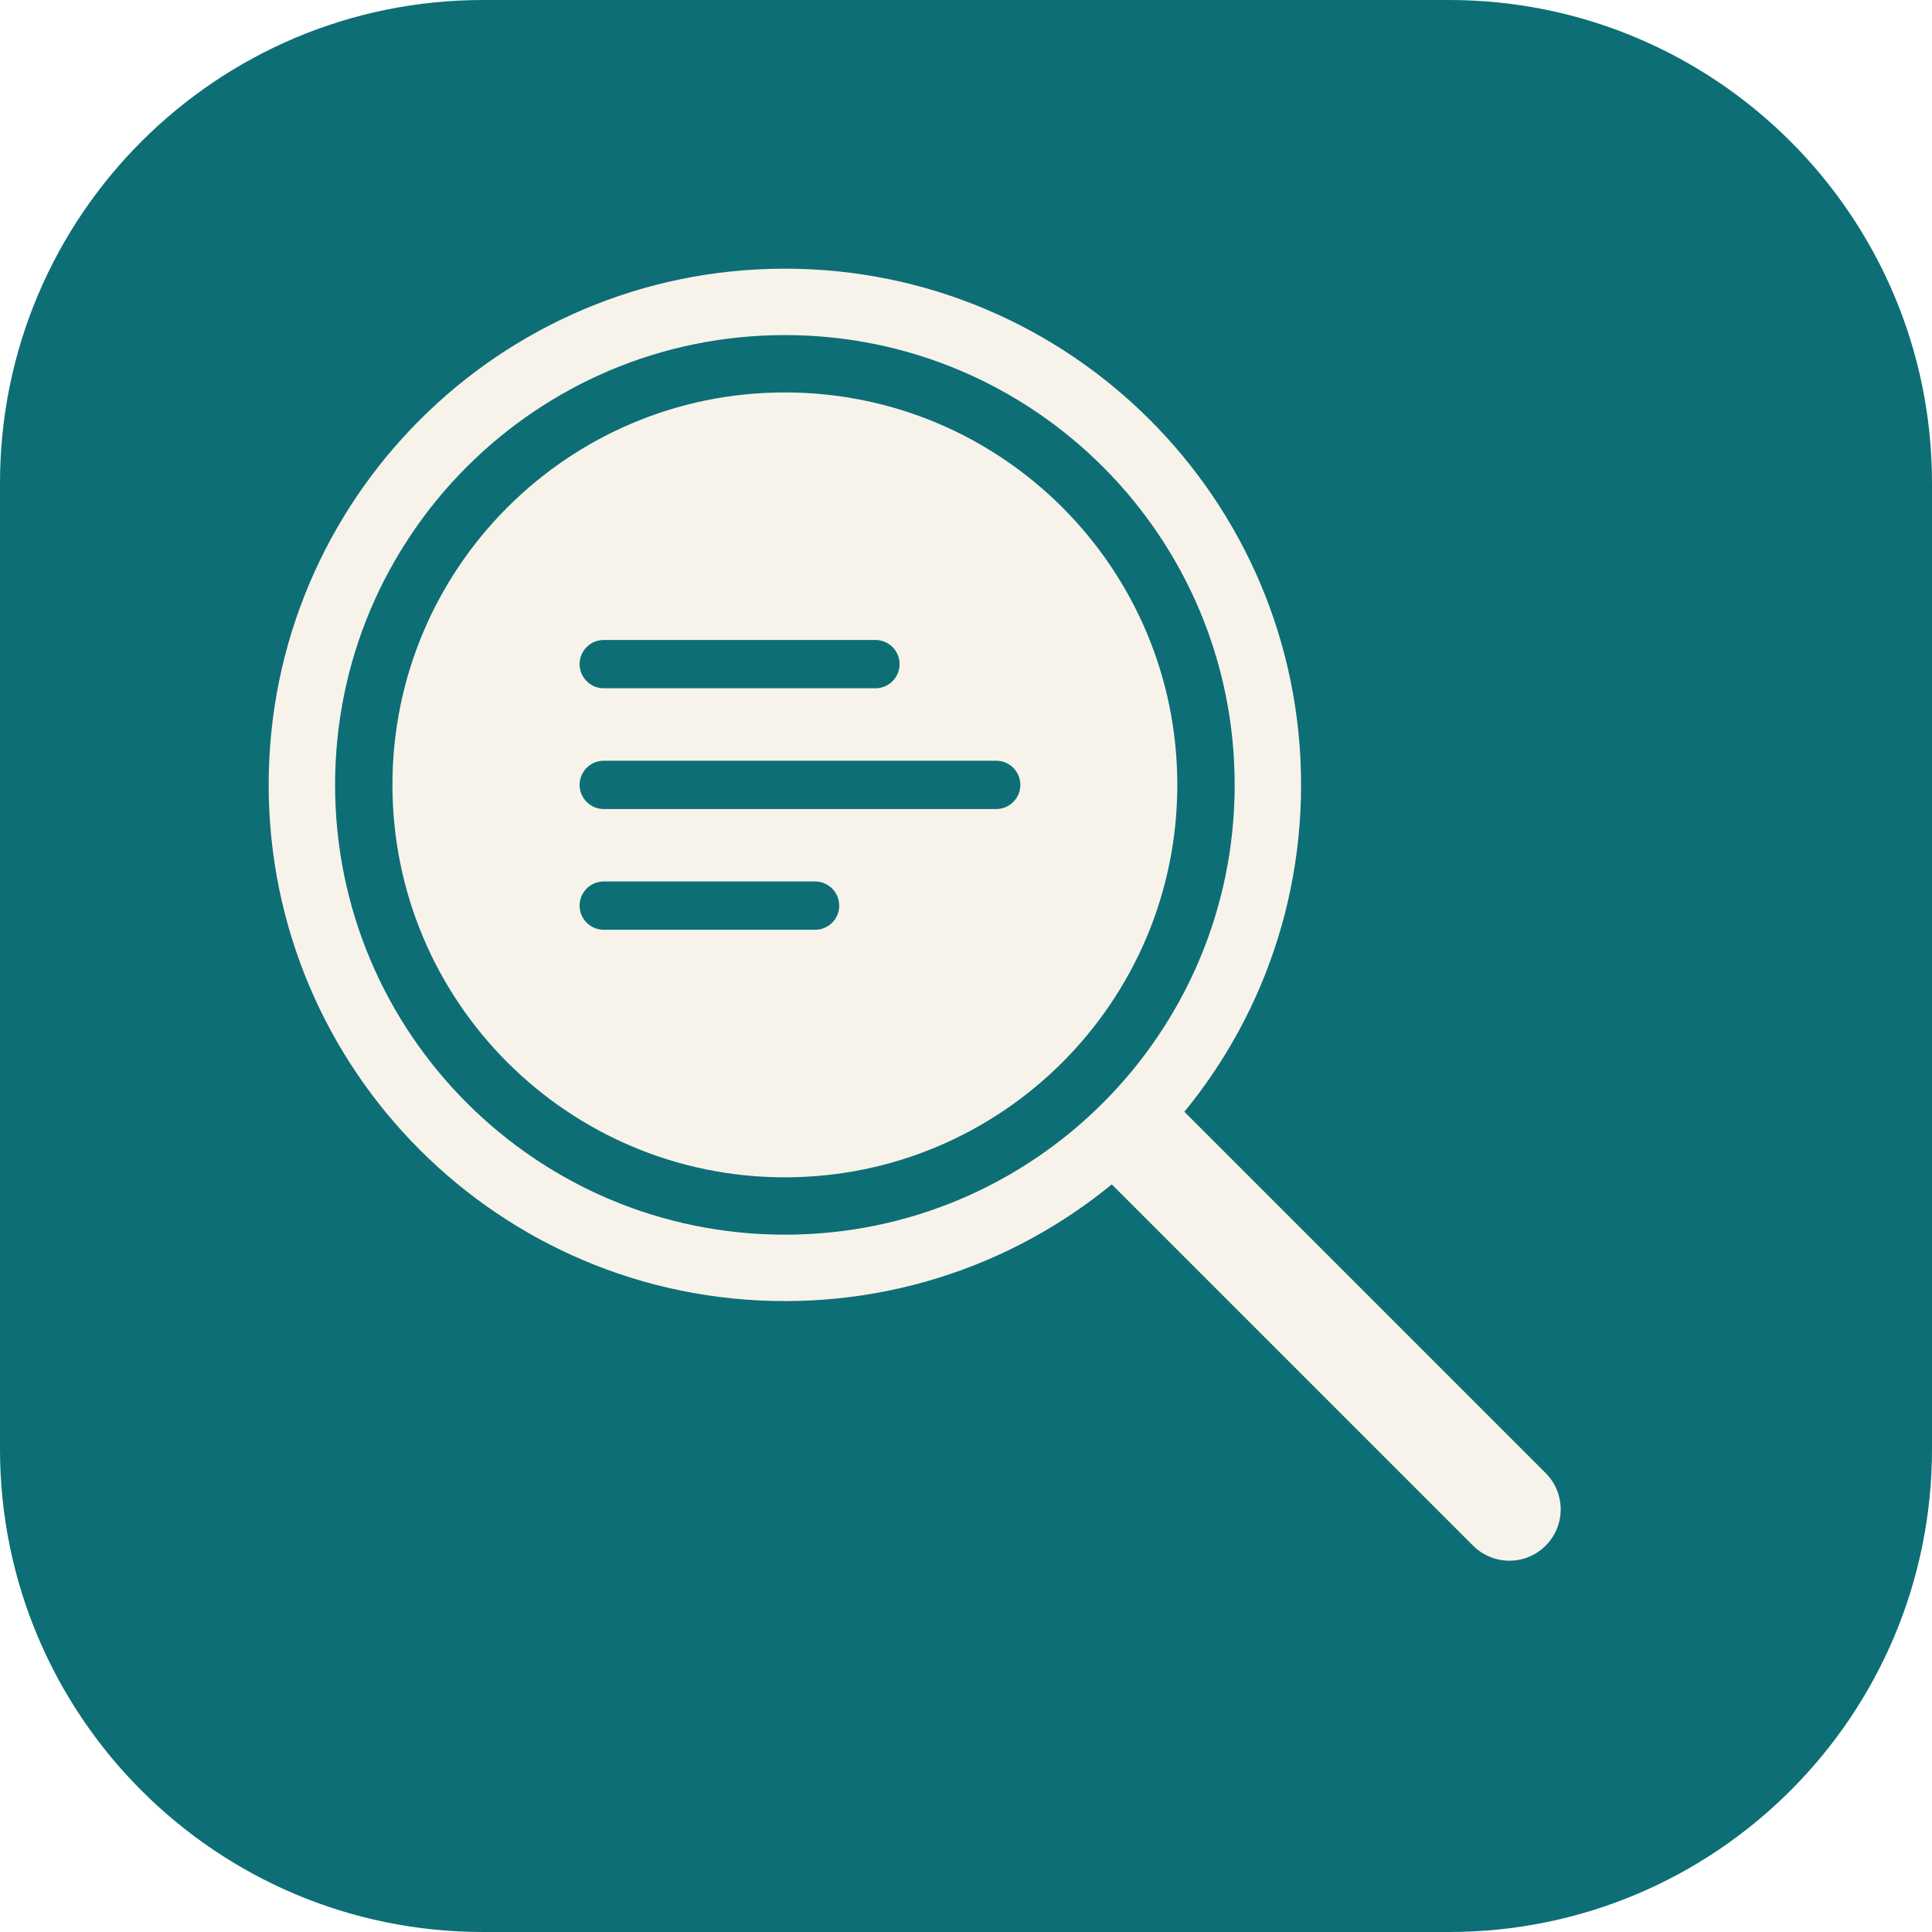
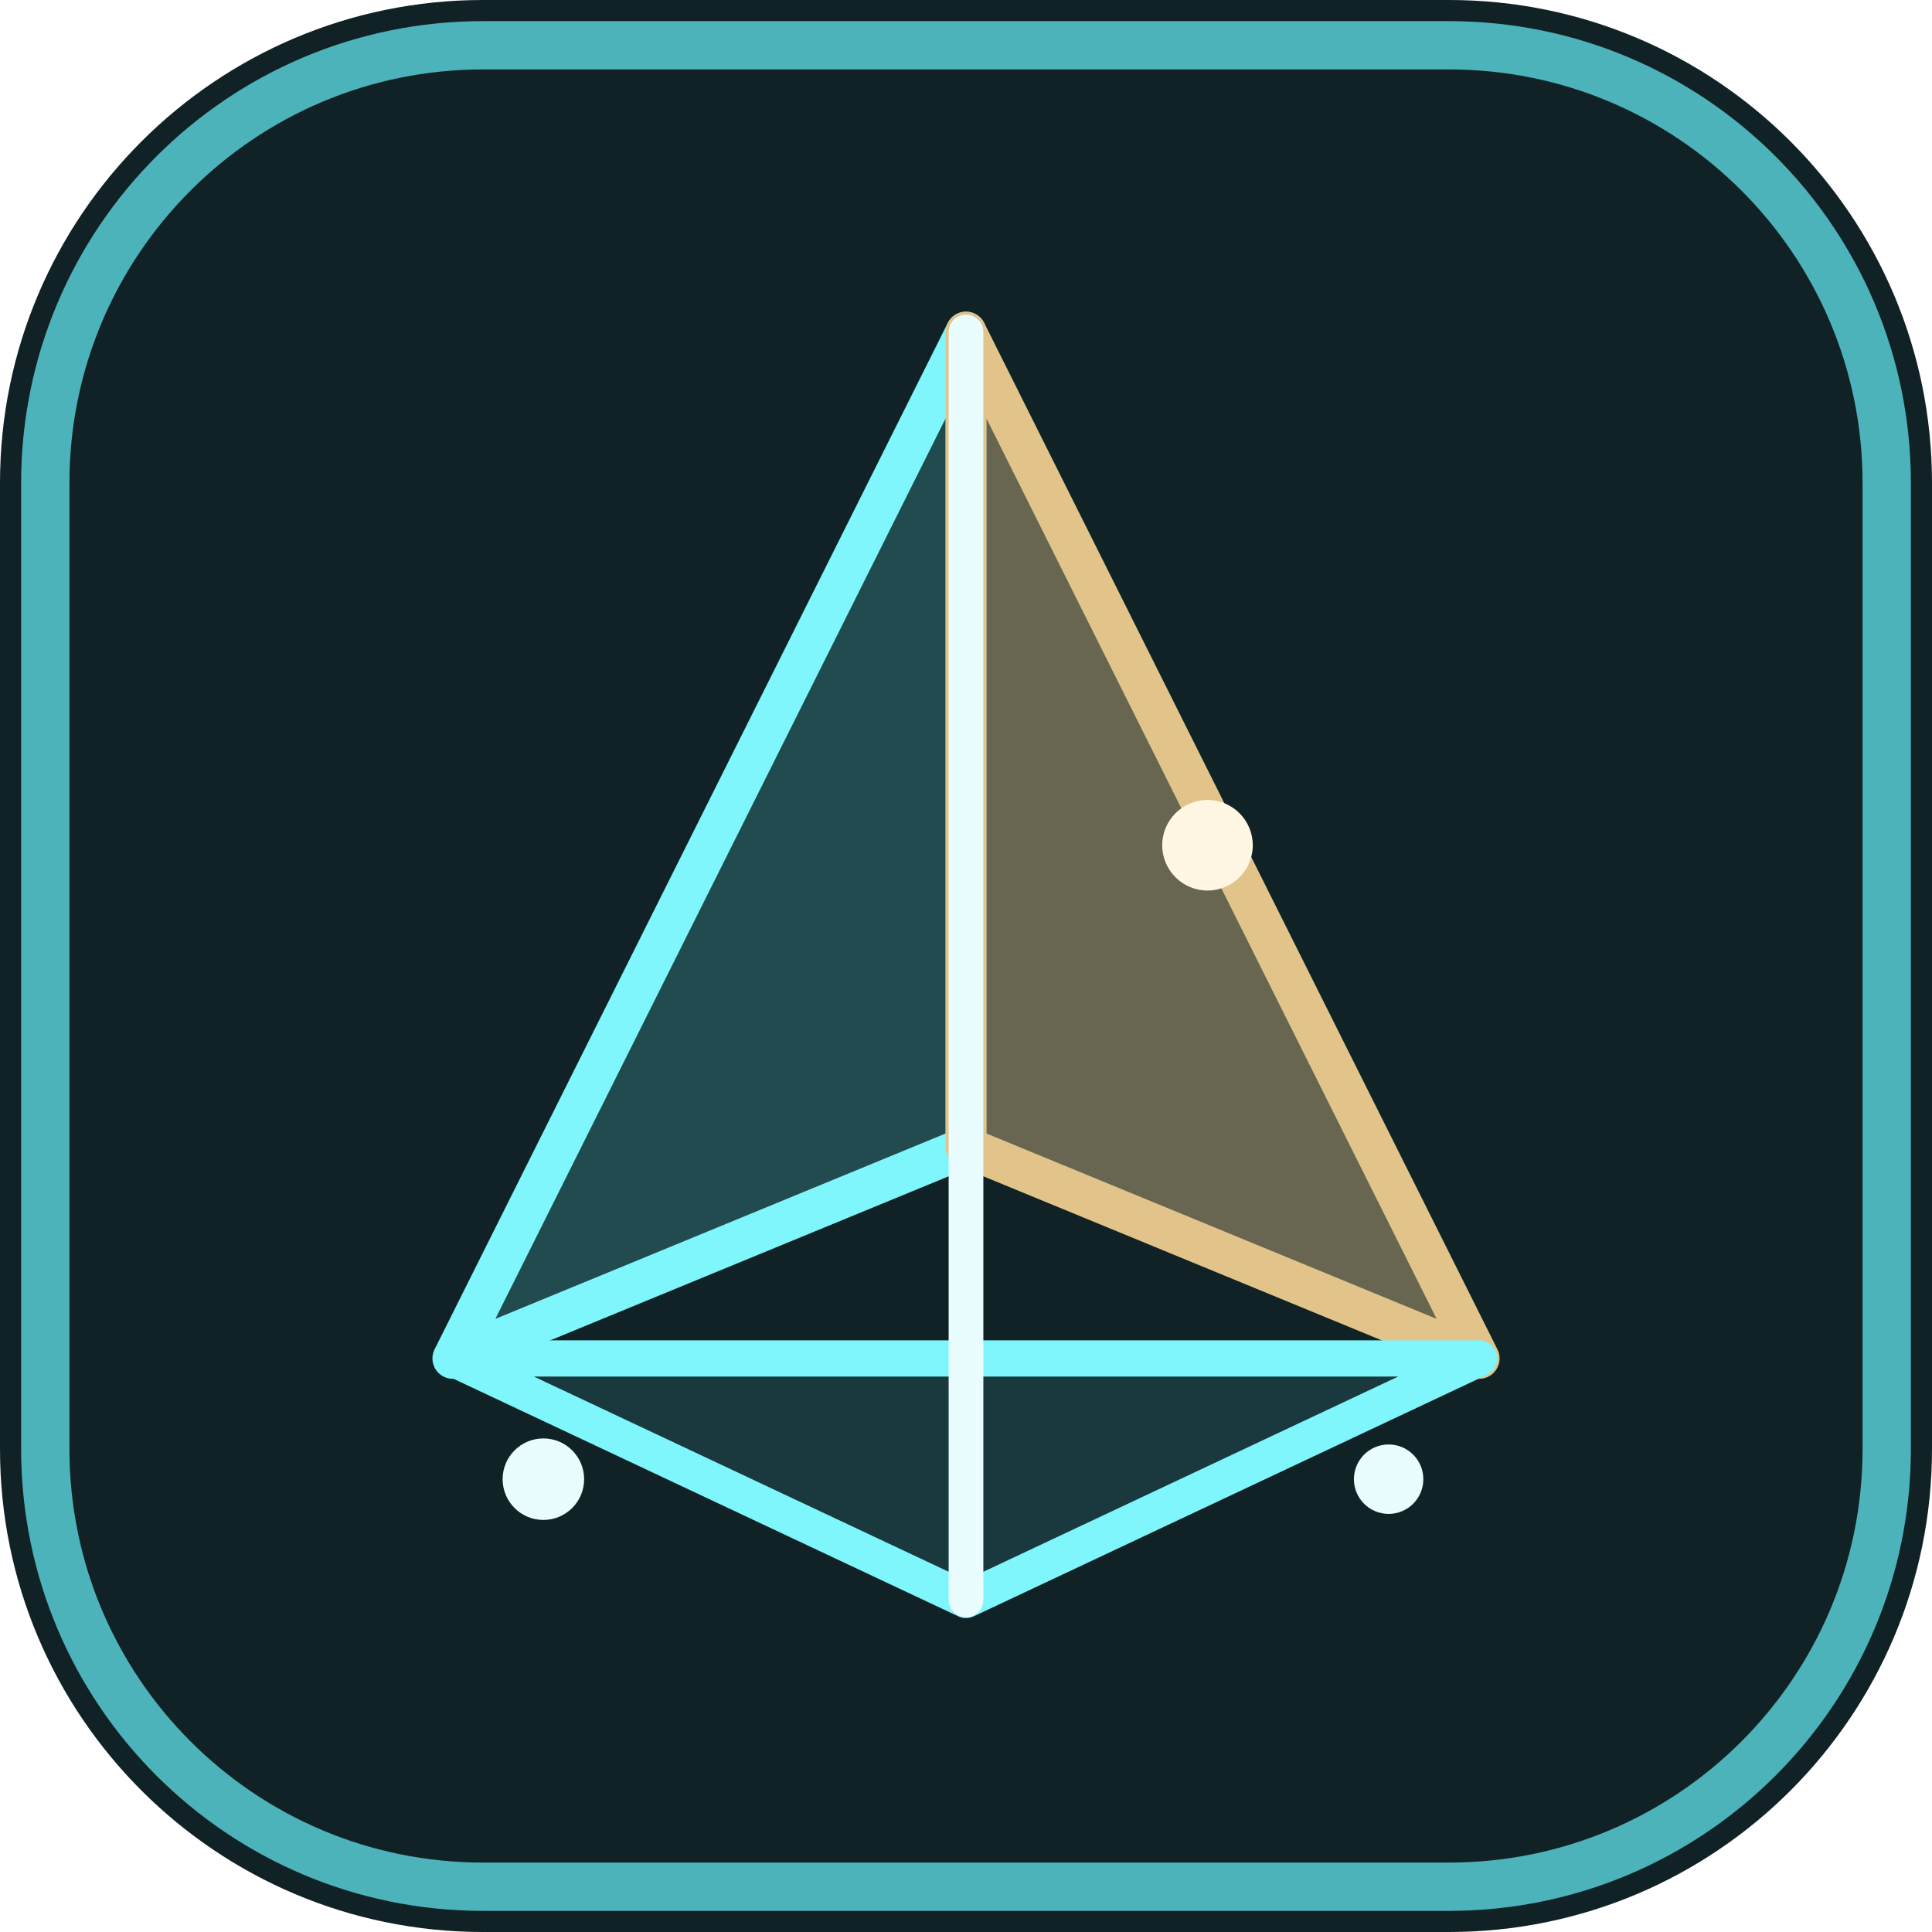
<svg xmlns="http://www.w3.org/2000/svg" viewBox="0 0 64 64" role="img" aria-label="QA-lab URL Review">
-   <rect width="64" height="64" rx="16" fill="#0d6e76" />
-   <circle cx="26" cy="26" r="13" fill="#f7f3ea" />
-   <path d="M20 22h9M20 26h13M20 30h7" fill="none" stroke="#0d6e76" stroke-width="1.6" stroke-linecap="round" />
-   <circle cx="26" cy="26" r="16" fill="none" stroke="#f7f3ea" stroke-width="2.2" />
-   <path d="M38 38l12 12" fill="none" stroke="#f7f3ea" stroke-width="3.4" stroke-linecap="round" />
+   <rect width="64" height="64" rx="16" fill="#102226" />
+   <rect x="1.5" y="1.5" width="61" height="61" rx="14.5" fill="none" stroke="#4db3bb" stroke-width="1.6" />
+   <path d="M32 11 L15 45 L32 38 Z" fill="#4db3bb" fill-opacity=".28" stroke="#7ef6fb" stroke-width="1.35" stroke-linejoin="round" />
+   <path d="M32 11 L49 45 L32 38 Z" fill="#e2c48a" fill-opacity=".42" stroke="#e2c48a" stroke-width="1.35" stroke-linejoin="round" />
+   <path d="M15 45 L49 45 L32 53 Z" fill="#4db3bb" fill-opacity=".16" stroke="#7ef6fb" stroke-width="1.2" stroke-linejoin="round" />
+   <path d="M32 11 L32 53" fill="none" stroke="#e9fdff" stroke-width="1.15" stroke-linecap="round" />
+   <g fill="#e9fdff">
+     <circle cx="18" cy="49" r="1.35" />
+     <circle cx="46" cy="49" r="1.15" />
+   </g>
+   <circle cx="40" cy="28" r="1.5" fill="#fff6e4" />
</svg>
